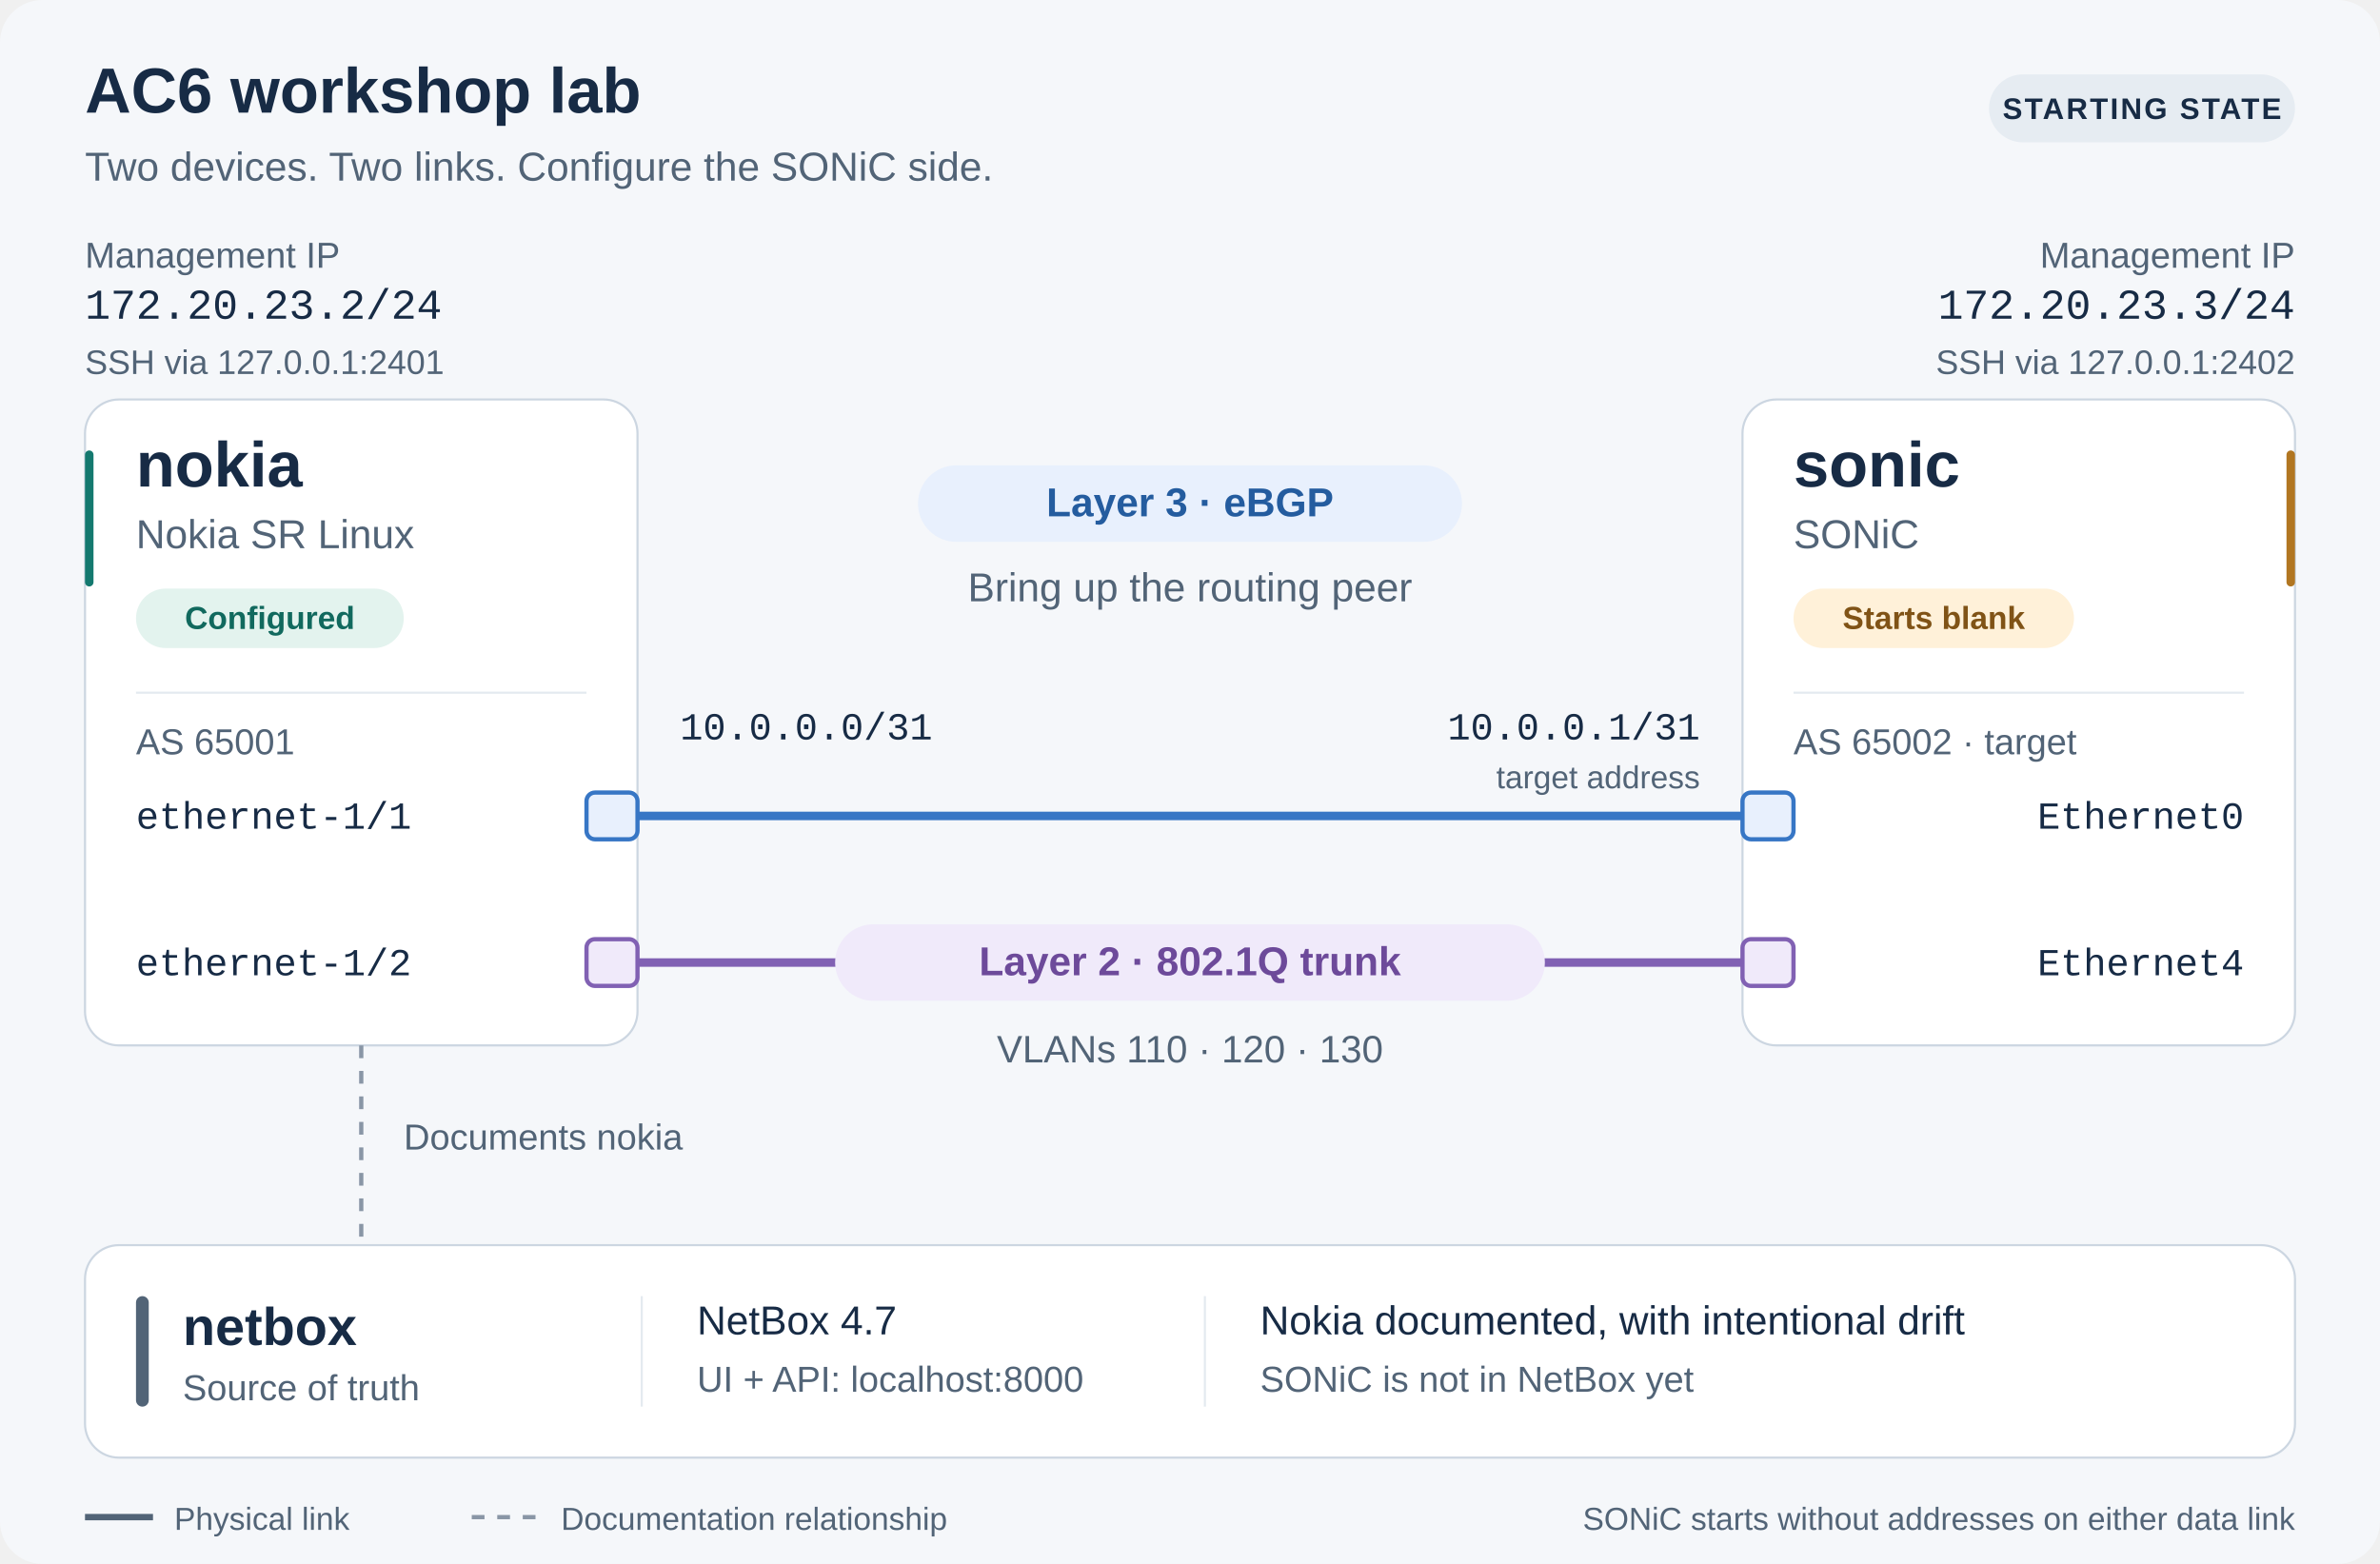
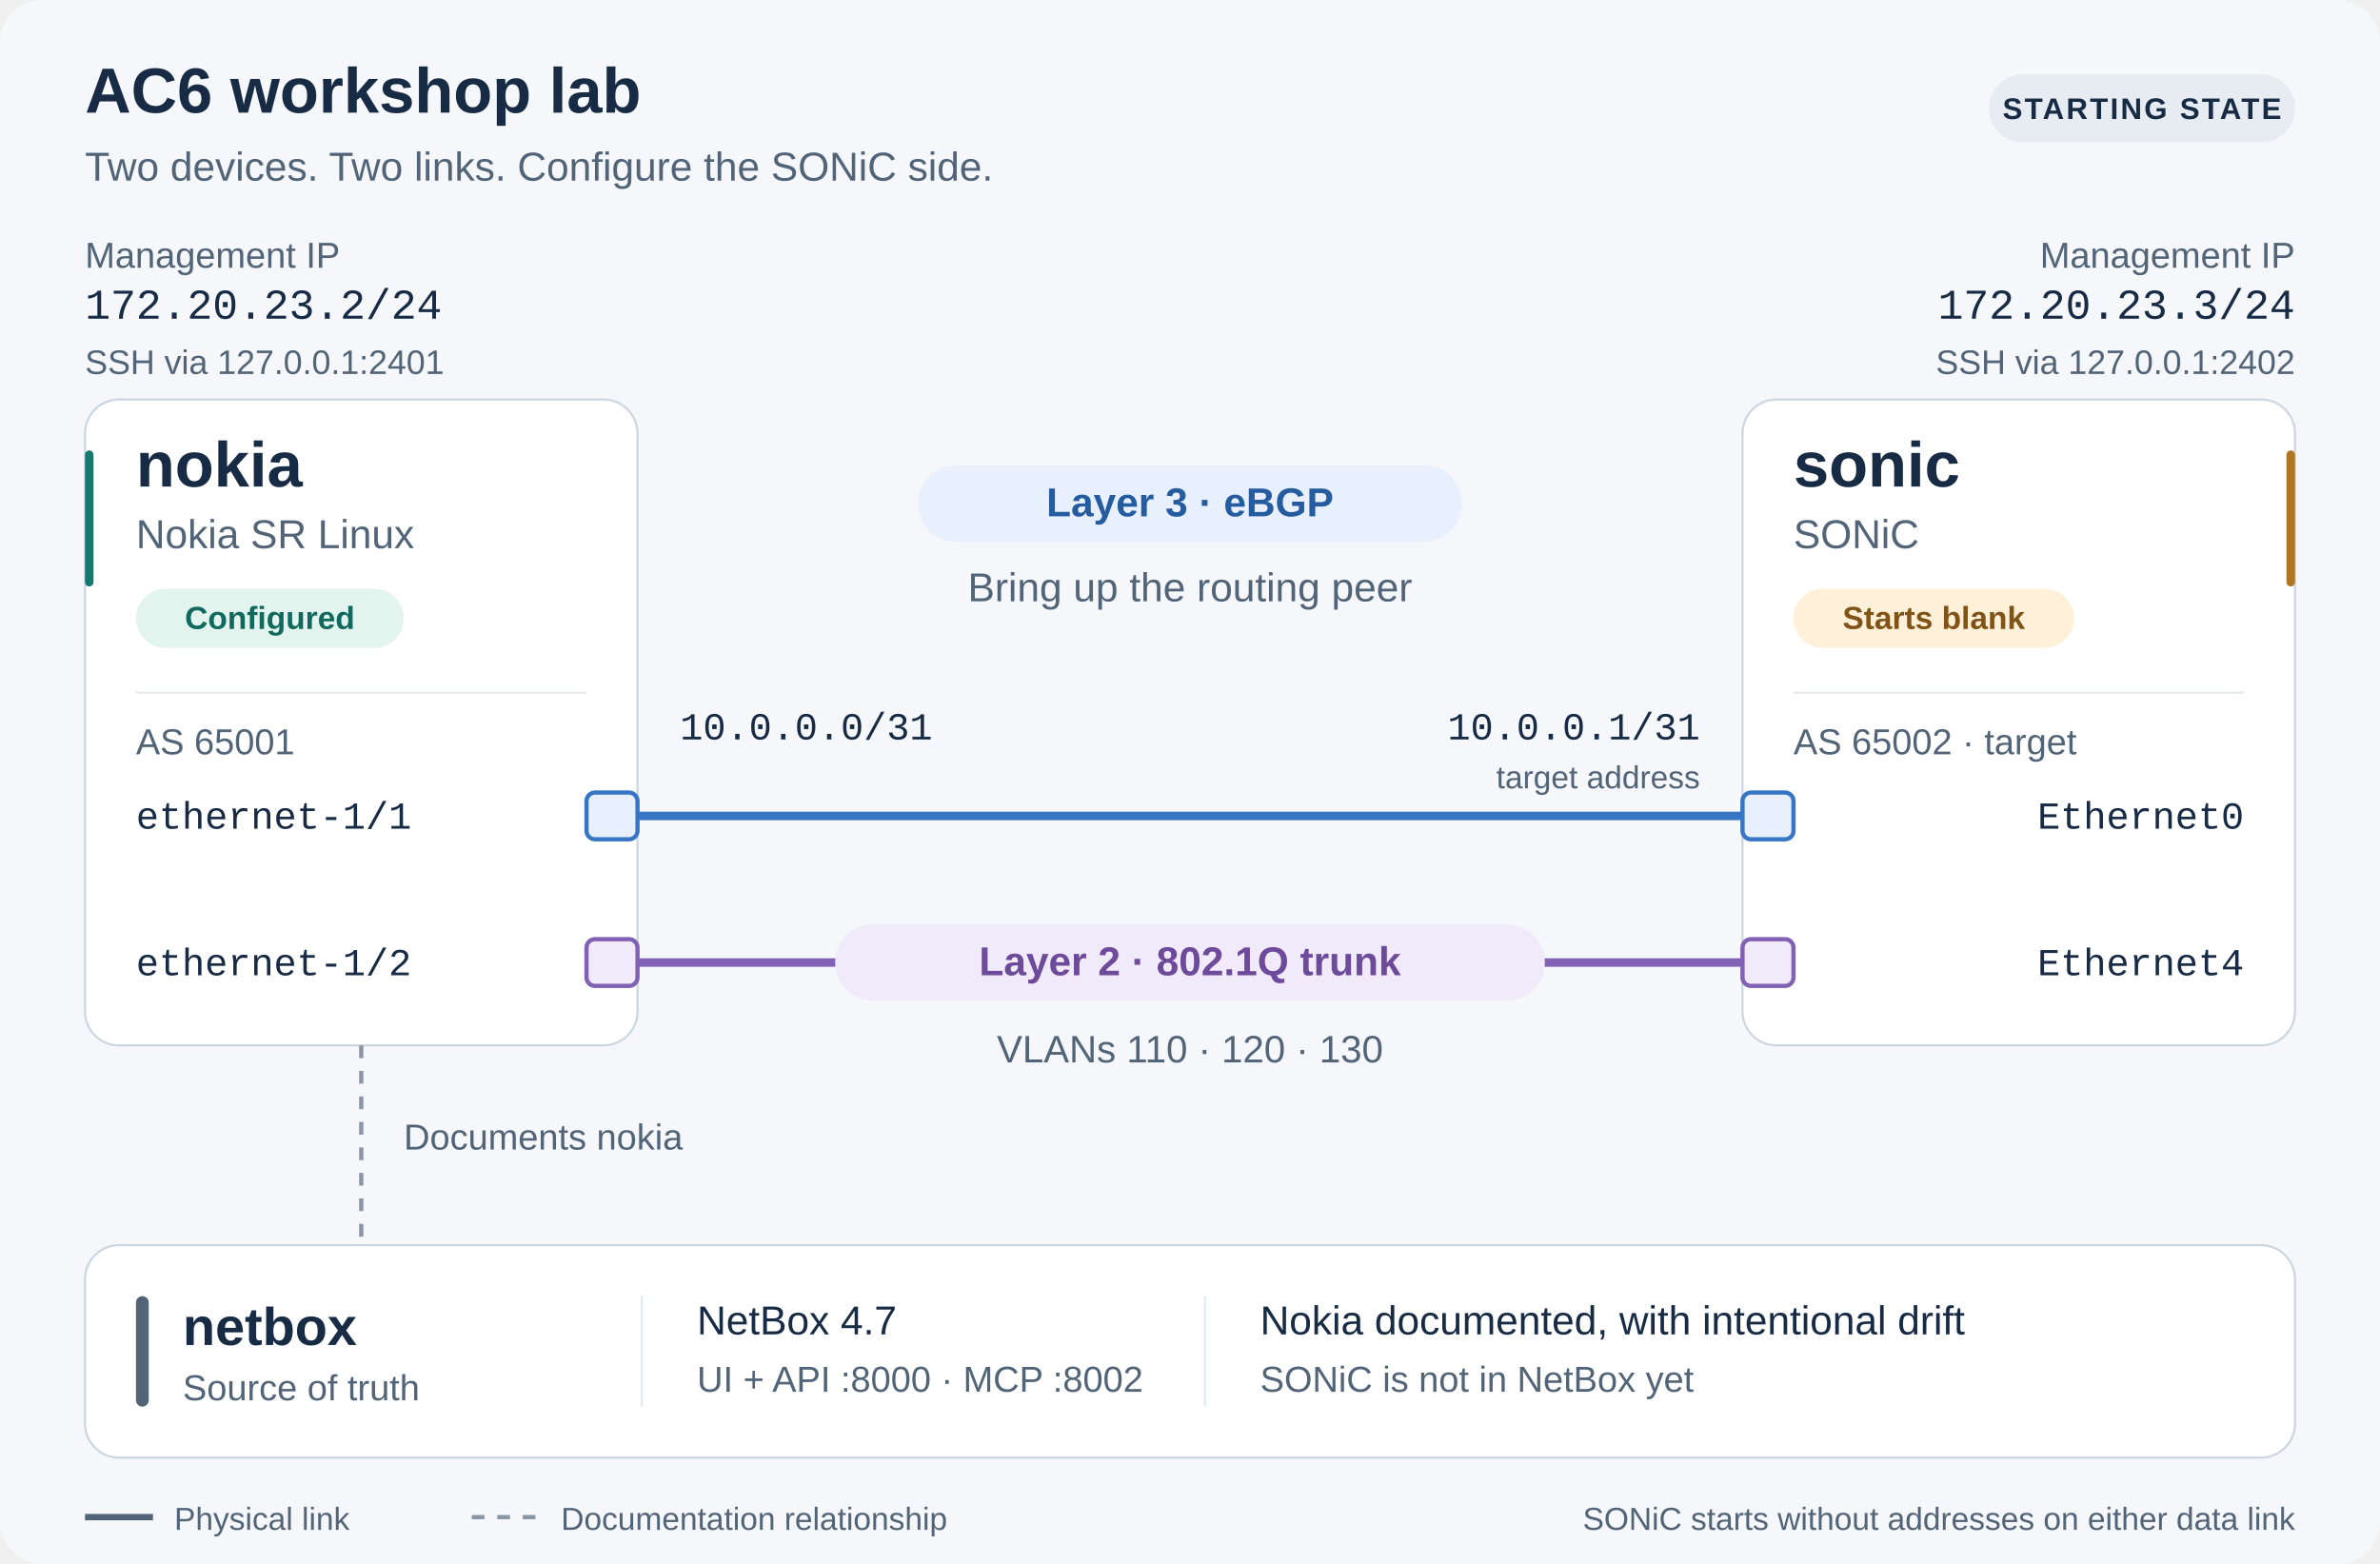
<svg xmlns="http://www.w3.org/2000/svg" width="1120" height="736" viewBox="0 0 1120 736" role="img" aria-labelledby="title description">
  <defs>
    <style>
      text { font-family: Arial, Helvetica, sans-serif; fill: #172b45; }
      .muted { fill: #526477; }
      .mono { font-family: 'SFMono-Regular', Consolas, 'Liberation Mono', monospace; }
      .small { font-size: 17px; }
      .label { font-size: 19px; font-weight: 700; }
      .port { font-size: 18px; font-family: 'SFMono-Regular', Consolas, 'Liberation Mono', monospace; }
    </style>
  </defs>
  <rect width="1120" height="736" rx="20" fill="#f5f7fa" />
  <text x="40" y="53" font-size="30" font-weight="700">AC6 workshop lab</text>
  <text x="40" y="85" font-size="19" class="muted">Two devices. Two links. Configure the SONiC side.</text>
  <rect x="936" y="35" width="144" height="32" rx="16" fill="#e6ecf2" />
  <text x="1008" y="56" text-anchor="middle" font-size="14" font-weight="700" letter-spacing="1">STARTING STATE</text>
  <text x="40" y="126" class="small muted">Management IP</text>
  <text x="40" y="150" class="mono" font-size="20">172.20.23.2/24</text>
  <text x="40" y="176" font-size="16" class="muted">SSH via 127.0.0.1:2401</text>
  <text x="1080" y="126" text-anchor="end" class="small muted">Management IP</text>
  <text x="1080" y="150" text-anchor="end" class="mono" font-size="20">172.20.23.3/24</text>
  <text x="1080" y="176" text-anchor="end" font-size="16" class="muted">SSH via 127.0.0.1:2402</text>
  <rect x="40" y="188" width="260" height="304" rx="16" fill="#ffffff" stroke="#ccd6e1" />
  <rect x="40" y="212" width="4" height="64" rx="2" fill="#14796f" />
  <text x="64" y="229" font-size="30" font-weight="700">nokia</text>
  <text x="64" y="258" font-size="19" class="muted">Nokia SR Linux</text>
  <rect x="64" y="277" width="126" height="28" rx="14" fill="#e3f3ee" />
  <text x="127" y="296" text-anchor="middle" font-size="15" font-weight="700" fill="#11695e" style="fill:#11695e">Configured</text>
  <path d="M64 326 H276" stroke="#e4eaf0" />
  <text x="64" y="355" class="small muted">AS 65001</text>
  <text x="64" y="390" class="port">ethernet-1/1</text>
  <text x="64" y="459" class="port">ethernet-1/2</text>
  <rect x="276" y="373" width="24" height="22" rx="4" fill="#e8f0fd" stroke="#3776c5" stroke-width="2" />
  <rect x="276" y="442" width="24" height="22" rx="4" fill="#f0eafa" stroke="#8161b3" stroke-width="2" />
  <rect x="820" y="188" width="260" height="304" rx="16" fill="#ffffff" stroke="#ccd6e1" />
  <rect x="1076" y="212" width="4" height="64" rx="2" fill="#b17621" />
  <text x="844" y="229" font-size="30" font-weight="700">sonic</text>
  <text x="844" y="258" font-size="19" class="muted">SONiC</text>
  <rect x="844" y="277" width="132" height="28" rx="14" fill="#fff1d9" />
  <text x="910" y="296" text-anchor="middle" font-size="15" font-weight="700" style="fill:#805316">Starts blank</text>
  <path d="M844 326 H1056" stroke="#e4eaf0" />
  <text x="844" y="355" class="small muted">AS 65002 · target</text>
  <text x="1056" y="390" text-anchor="end" class="port">Ethernet0</text>
  <text x="1056" y="459" text-anchor="end" class="port">Ethernet4</text>
  <rect x="820" y="373" width="24" height="22" rx="4" fill="#e8f0fd" stroke="#3776c5" stroke-width="2" />
  <rect x="820" y="442" width="24" height="22" rx="4" fill="#f0eafa" stroke="#8161b3" stroke-width="2" />
  <rect x="432" y="219" width="256" height="36" rx="18" fill="#e8f0fd" />
  <text x="560" y="243" text-anchor="middle" class="label" style="fill:#245c9f">Layer 3 · eBGP</text>
  <text x="560" y="283" text-anchor="middle" font-size="19" class="muted">Bring up the routing peer</text>
  <text x="320" y="348" class="port">10.0.0.0/31</text>
  <text x="800" y="348" text-anchor="end" class="port">10.0.0.1/31</text>
  <text x="800" y="371" text-anchor="end" font-size="15" class="muted">target address</text>
  <path d="M300 384 H820" fill="none" stroke="#3776c5" stroke-width="4" />
  <path d="M300 453 H820" fill="none" stroke="#8161b3" stroke-width="4" />
  <rect x="393" y="435" width="334" height="36" rx="18" fill="#f0eafa" />
  <text x="560" y="459" text-anchor="middle" class="label" style="fill:#6d4a9a">Layer 2 · 802.1Q trunk</text>
  <text x="560" y="500" text-anchor="middle" font-size="18" class="muted">VLANs 110 · 120 · 130</text>
  <path d="M170 492 V586" fill="none" stroke="#8996a6" stroke-width="2" stroke-dasharray="6 6" />
  <text x="190" y="541" class="small muted">Documents nokia</text>
  <rect x="40" y="586" width="1040" height="100" rx="16" fill="#ffffff" stroke="#ccd6e1" />
  <rect x="64" y="610" width="6" height="52" rx="3" fill="#526477" />
  <text x="86" y="633" font-size="25" font-weight="700">netbox</text>
  <text x="86" y="659" class="small muted">Source of truth</text>
  <path d="M302 610 V662" stroke="#e4eaf0" />
  <text x="328" y="628" font-size="19">NetBox 4.7</text>
-   <text x="328" y="655" class="small muted">UI + API: localhost:8000</text>
+   <text x="328" y="655" class="small muted">UI + API :8000 · MCP :8002</text>
  <path d="M567 610 V662" stroke="#e4eaf0" />
  <text x="593" y="628" font-size="19">Nokia documented, with intentional drift</text>
  <text x="593" y="655" class="small muted">SONiC is not in NetBox yet</text>
  <path d="M40 714 H72" stroke="#526477" stroke-width="3" />
  <text x="82" y="720" font-size="15" class="muted">Physical link</text>
  <path d="M222 714 H254" stroke="#8996a6" stroke-width="2" stroke-dasharray="6 6" />
  <text x="264" y="720" font-size="15" class="muted">Documentation relationship</text>
  <text x="1080" y="720" text-anchor="end" font-size="15" class="muted">SONiC starts without addresses on either data link</text>
</svg>
